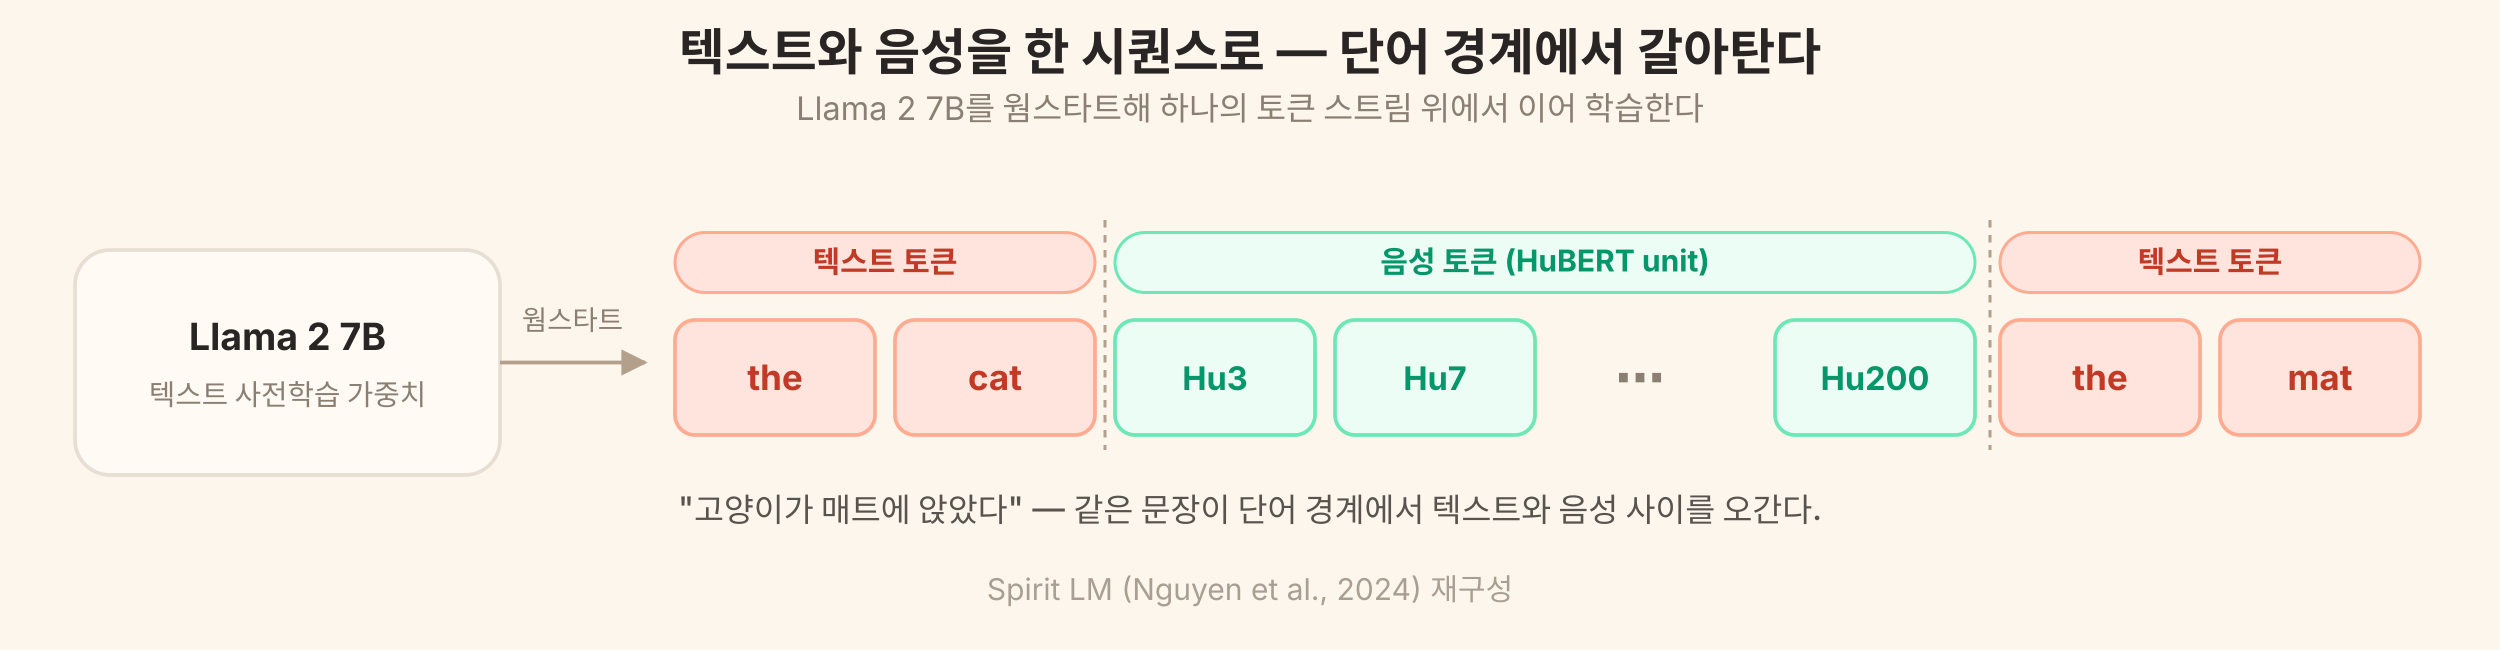
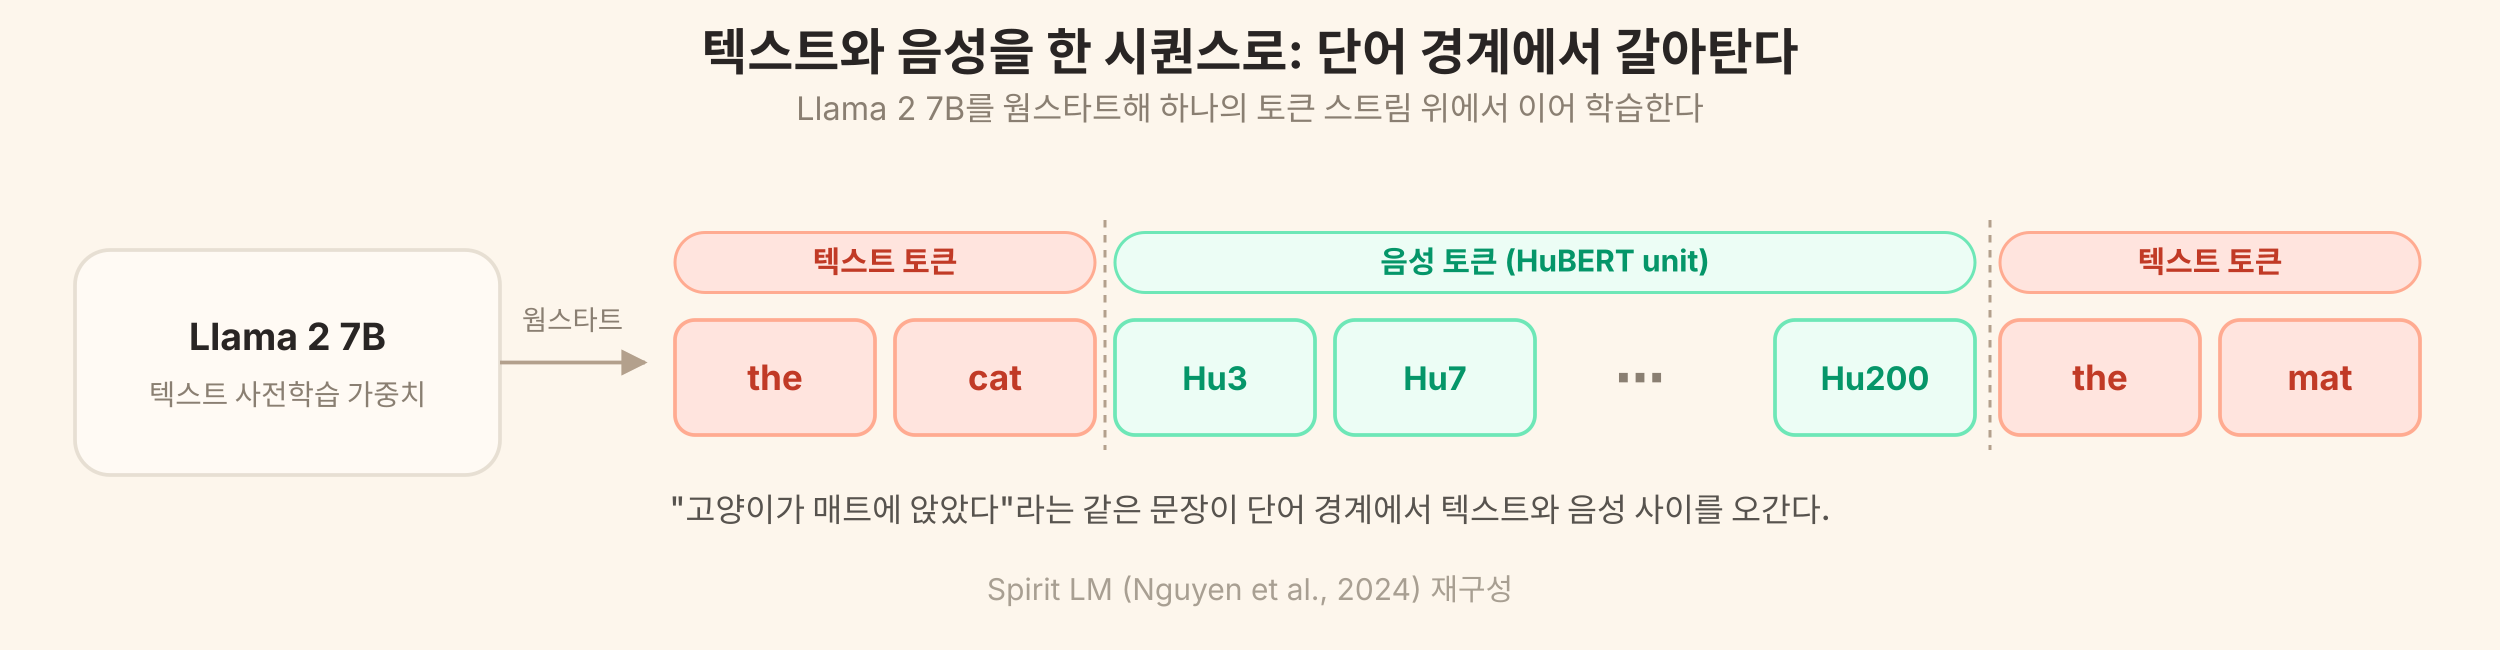
<svg xmlns="http://www.w3.org/2000/svg" viewBox="0 0 1000 260" role="img" aria-labelledby="title desc" font-family="ui-sans-serif, system-ui, -apple-system, sans-serif">
  <rect x="0" y="0" width="1000" height="260" fill="#fdf6ec" />
  <defs>
    <marker id="arrow" viewBox="0 0 10 10" refX="9" refY="5" markerWidth="7" markerHeight="7" orient="auto-start-reverse">
      <path d="M0,0 L10,5 L0,10 z" fill="#b3a08c" />
    </marker>
  </defs>
-   <text x="500" y="28" text-anchor="middle" font-size="20" font-weight="700" fill="#292524">텍스트와 음성을 한 시퀀스로 — 단어 경계에서 갈아탄다</text>
+   <text x="500" y="28" text-anchor="middle" font-size="20" font-weight="700" fill="#292524">텍스트와 음성을 한 시퀀스로: 단어 경계에서 갈아탄다</text>
  <text x="500" y="48" text-anchor="middle" font-size="13" fill="#8a7f72">Llama 2 7B를 웜스타트해 하나의 토큰 스트림 위에서 이어 학습한다</text>
  <rect x="30" y="100" width="170" height="90" rx="14" fill="#fffaf4" stroke="#e7dfd3" stroke-width="1.5" />
  <text x="115" y="140" text-anchor="middle" font-size="15" font-weight="700" fill="#292524">Llama 2 7B</text>
  <text x="115" y="162" text-anchor="middle" font-size="11.5" font-weight="500" fill="#8a7f72">텍스트 사전학습 가중치</text>
  <line x1="200" y1="145" x2="258" y2="145" stroke="#b3a08c" stroke-width="1.5" marker-end="url(#arrow)" />
  <text x="229" y="132" text-anchor="middle" font-size="11" font-weight="500" fill="#8a7f72">웜스타트</text>
  <rect x="270" y="93" width="168" height="24" rx="12" fill="#ffe4de" stroke="#ffab91" stroke-width="1.2" />
  <text x="354" y="109" text-anchor="middle" font-size="12" font-weight="700" fill="#c13a26">텍스트 토큰</text>
  <rect x="446" y="93" width="344" height="24" rx="12" fill="#ecfdf5" stroke="#6ee7b7" stroke-width="1.2" />
  <text x="618" y="109" text-anchor="middle" font-size="12" font-weight="700" fill="#059669">음성 토큰 (HuBERT unit)</text>
  <rect x="800" y="93" width="168" height="24" rx="12" fill="#ffe4de" stroke="#ffab91" stroke-width="1.2" />
  <text x="884" y="109" text-anchor="middle" font-size="12" font-weight="700" fill="#c13a26">텍스트 토큰</text>
  <rect x="270" y="128" width="80" height="46" rx="8" fill="#ffe4de" stroke="#ffab91" stroke-width="1.5" />
  <text x="310" y="156" text-anchor="middle" font-size="14" font-weight="700" fill="#c13a26">the</text>
  <rect x="358" y="128" width="80" height="46" rx="8" fill="#ffe4de" stroke="#ffab91" stroke-width="1.5" />
  <text x="398" y="156" text-anchor="middle" font-size="14" font-weight="700" fill="#c13a26">cat</text>
  <rect x="446" y="128" width="80" height="46" rx="8" fill="#ecfdf5" stroke="#6ee7b7" stroke-width="1.5" />
  <text x="486" y="156" text-anchor="middle" font-size="13" font-weight="700" fill="#059669">Hu3</text>
  <rect x="534" y="128" width="80" height="46" rx="8" fill="#ecfdf5" stroke="#6ee7b7" stroke-width="1.5" />
  <text x="574" y="156" text-anchor="middle" font-size="13" font-weight="700" fill="#059669">Hu7</text>
  <text x="656" y="158" text-anchor="middle" font-size="20" font-weight="700" fill="#8a7f72">⋯</text>
  <rect x="710" y="128" width="80" height="46" rx="8" fill="#ecfdf5" stroke="#6ee7b7" stroke-width="1.5" />
  <text x="750" y="156" text-anchor="middle" font-size="13" font-weight="700" fill="#059669">Hu200</text>
  <rect x="800" y="128" width="80" height="46" rx="8" fill="#ffe4de" stroke="#ffab91" stroke-width="1.5" />
  <text x="840" y="156" text-anchor="middle" font-size="14" font-weight="700" fill="#c13a26">the</text>
  <rect x="888" y="128" width="80" height="46" rx="8" fill="#ffe4de" stroke="#ffab91" stroke-width="1.5" />
  <text x="928" y="156" text-anchor="middle" font-size="14" font-weight="700" fill="#c13a26">mat</text>
  <line x1="442" y1="88" x2="442" y2="180" stroke="#b3a08c" stroke-width="1.2" stroke-dasharray="3 3" />
  <line x1="796" y1="88" x2="796" y2="180" stroke="#b3a08c" stroke-width="1.2" stroke-dasharray="3 3" />
-   <text x="500" y="208" text-anchor="middle" font-size="13" font-weight="500" fill="#57534e">"고양이가 매트에 앉았다" — 같은 문장이 단어 경계에서 텍스트와 음성 사이를 오간다.</text>
+   <text x="500" y="208" text-anchor="middle" font-size="13" font-weight="500" fill="#57534e">"고양이가 매트에 앉았다"라는 같은 문장이 단어 경계에서 텍스트와 음성 사이를 오간다.</text>
  <text x="500" y="240" text-anchor="middle" font-size="12" fill="#a89f92">Spirit LM (Nguyen et al., 2024) 재구성</text>
</svg>
